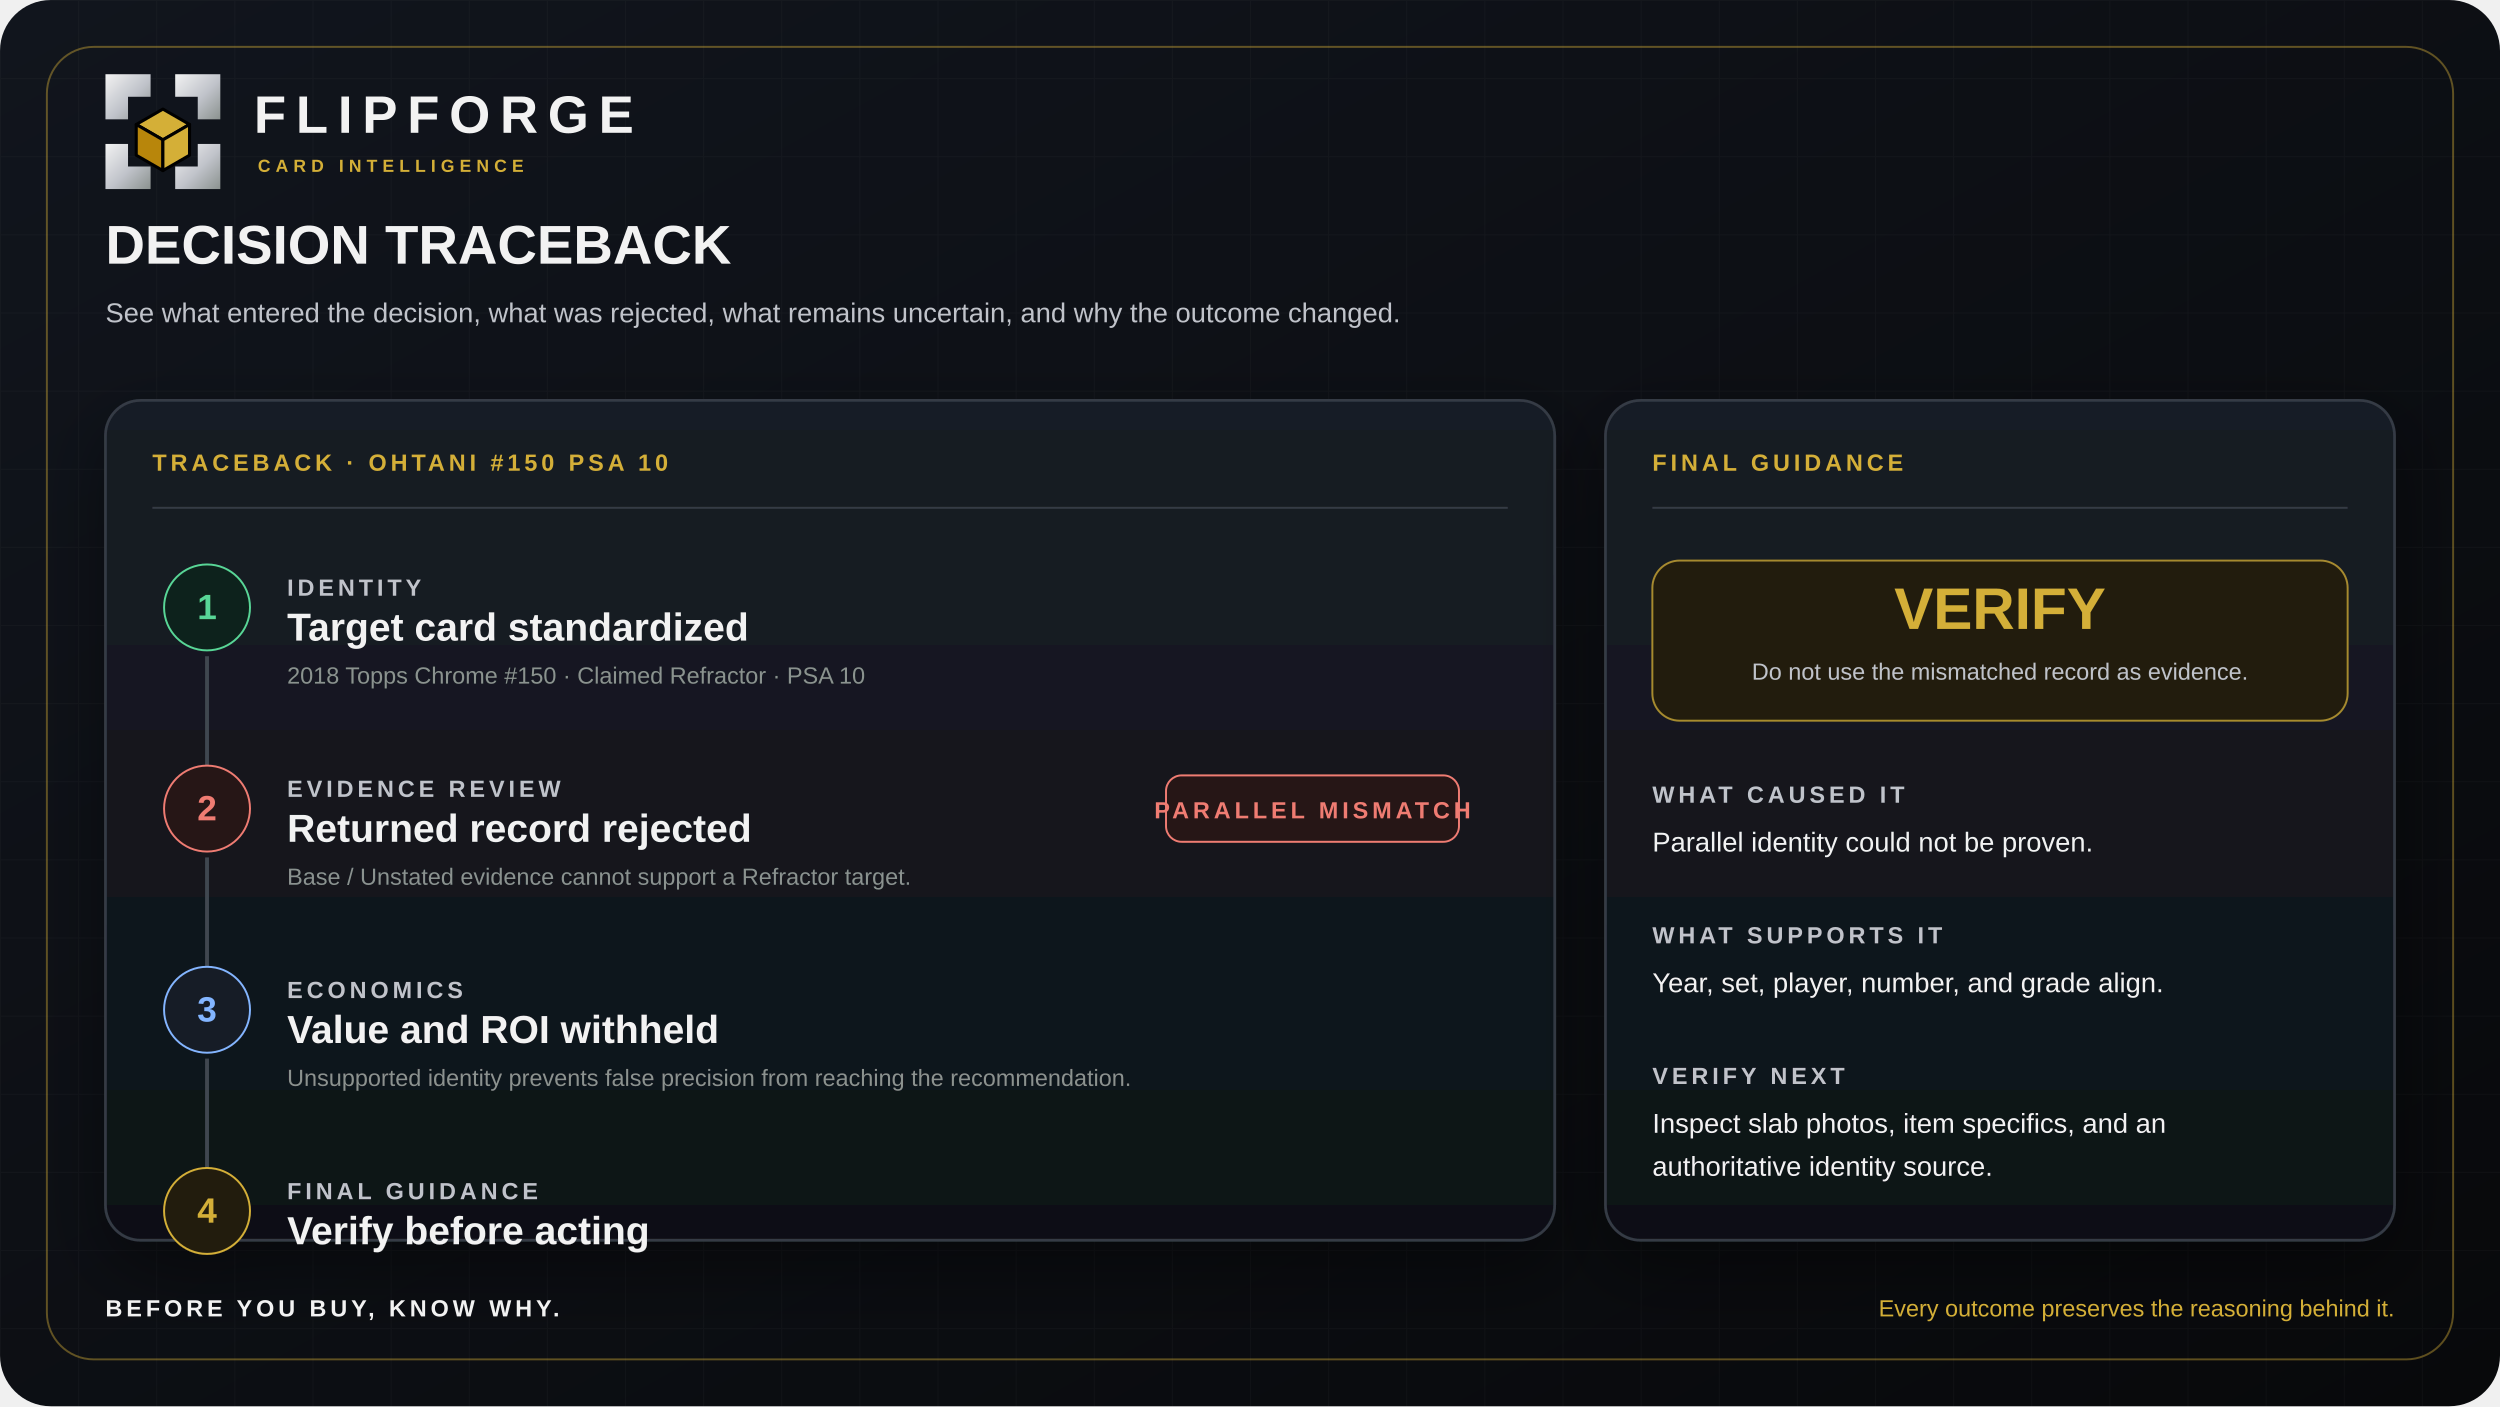
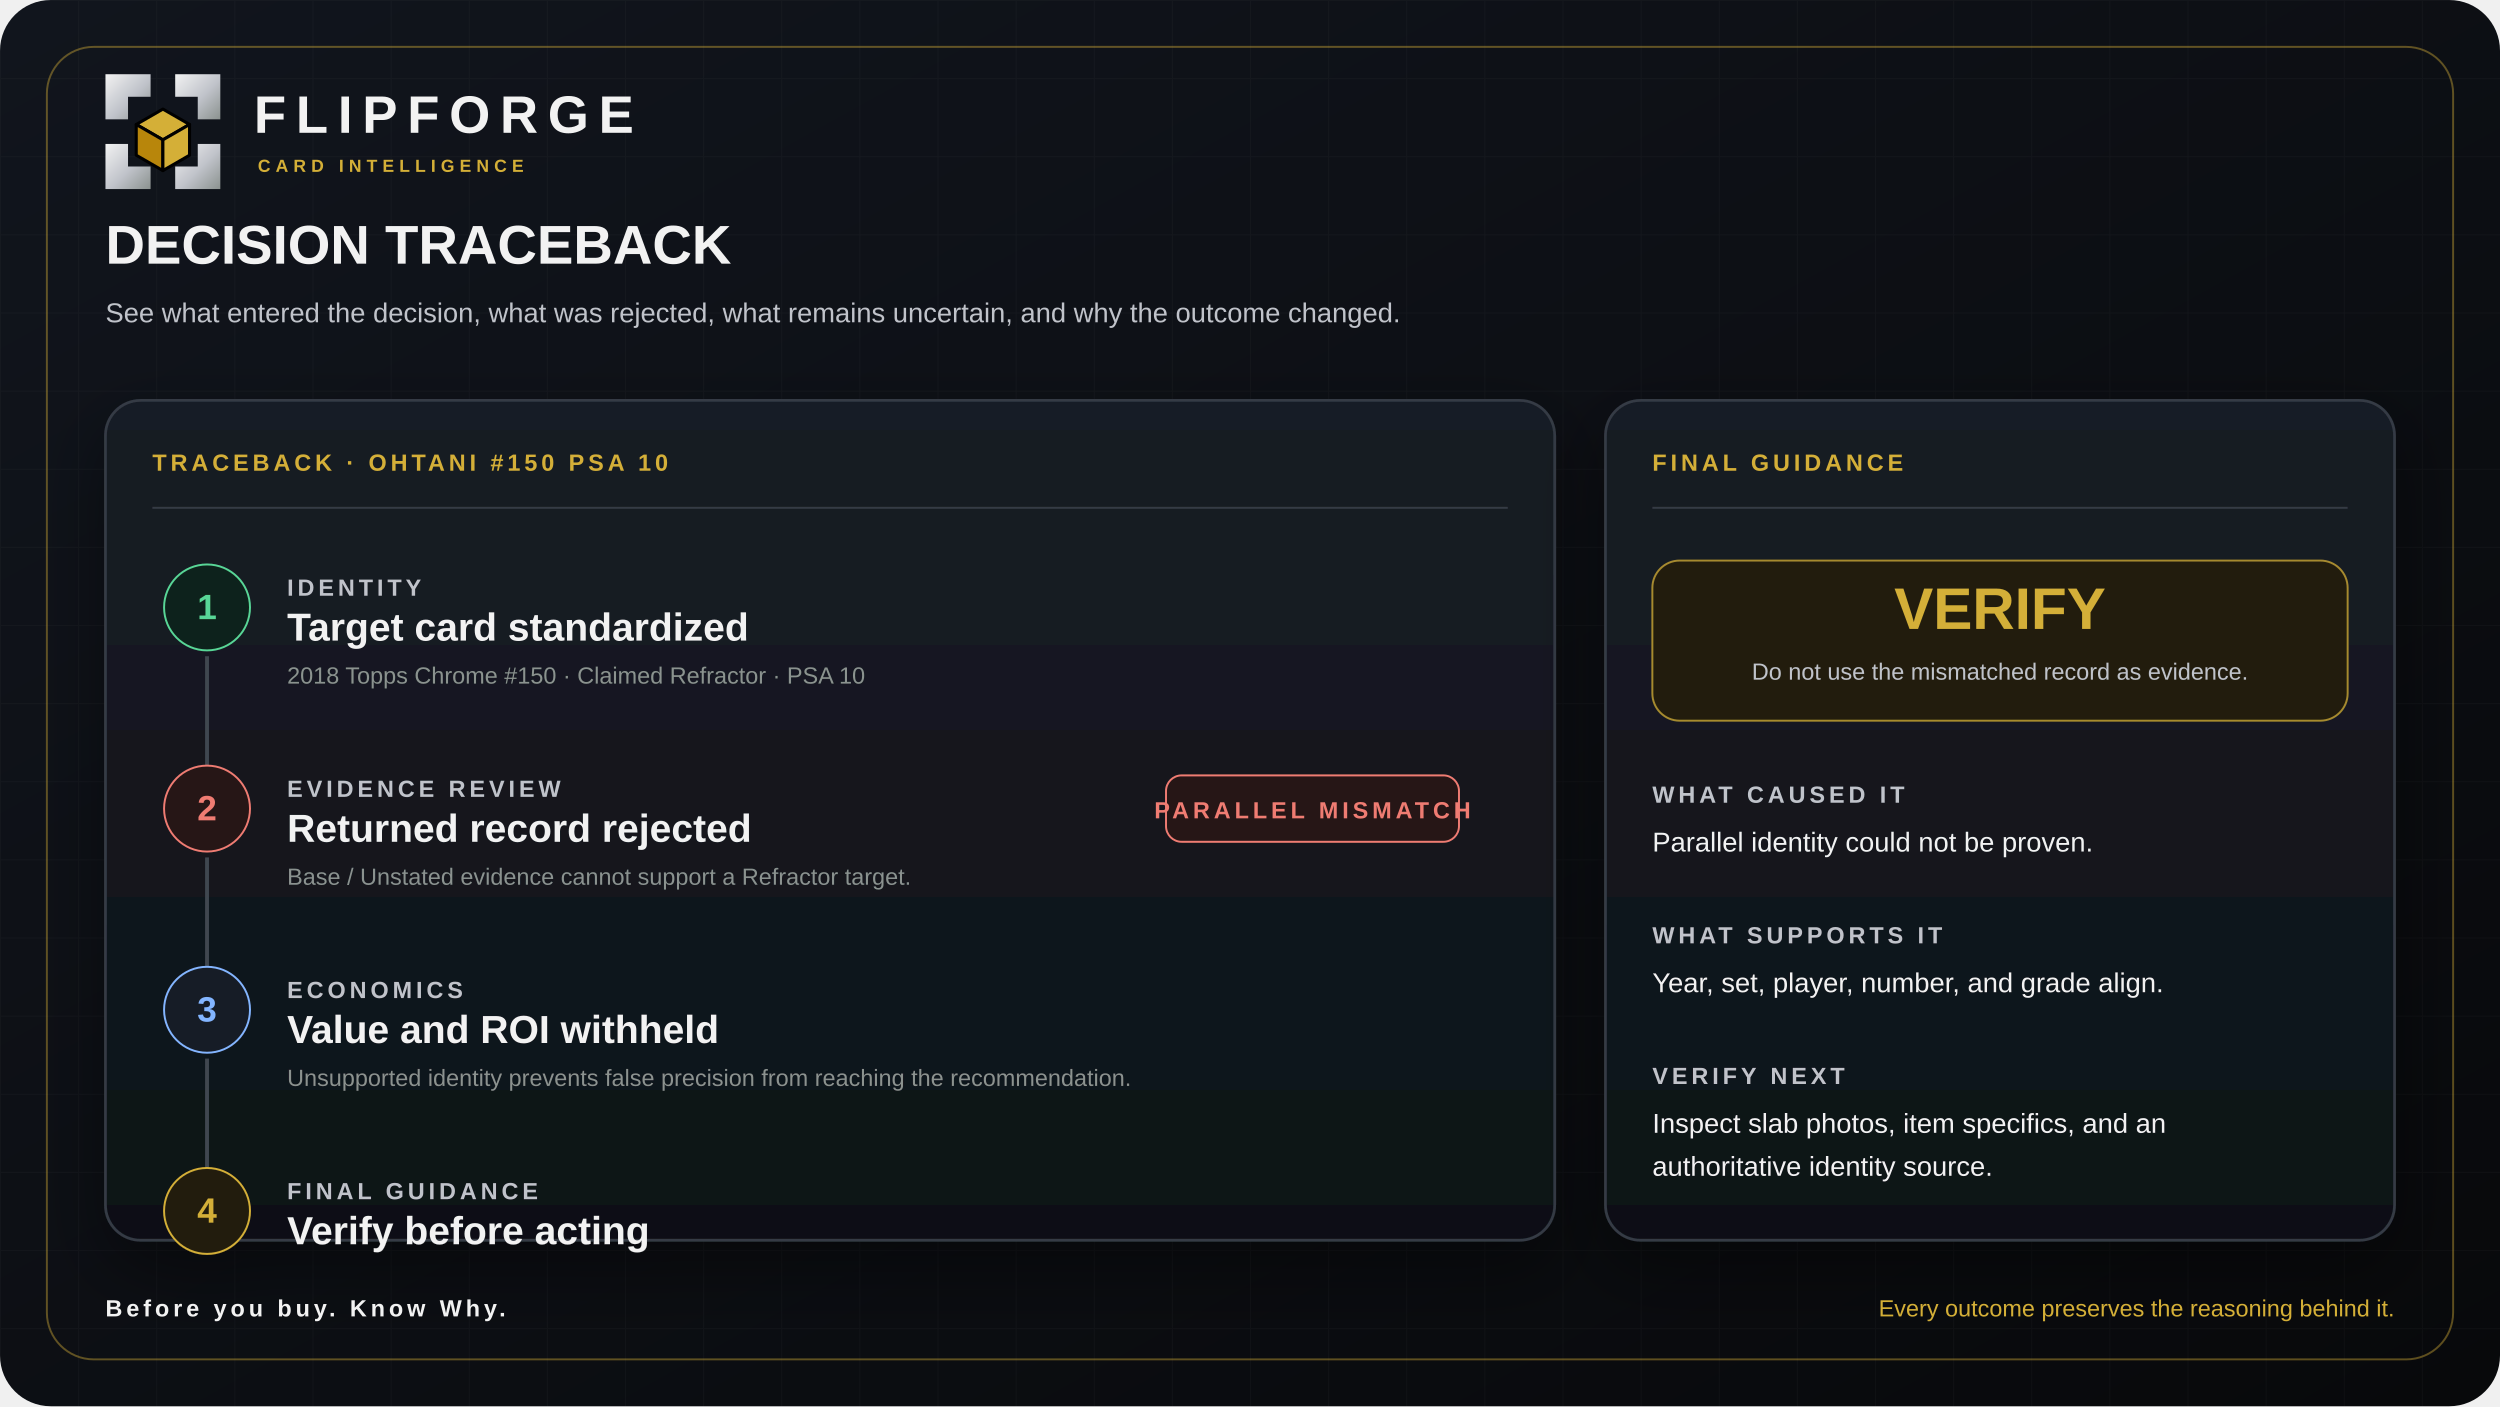
<svg xmlns="http://www.w3.org/2000/svg" width="1280" height="720" viewBox="0 0 1280 720" role="img" aria-labelledby="title desc">
  <defs>
    <linearGradient id="bg" x1="0" y1="0" x2="1" y2="1">
      <stop stop-color="#11151d" />
      <stop offset="1" stop-color="#08090b" />
    </linearGradient>
    <linearGradient id="panel" x1="0" y1="0" x2="0" y2="1">
      <stop stop-color="#181d25" />
      <stop offset="1" stop-color="#0d1117" />
    </linearGradient>
    <linearGradient id="silver" x1="0" y1="0" x2="1" y2="1">
      <stop stop-color="#f2f2f2" />
      <stop offset=".55" stop-color="#c0c3ca" />
      <stop offset="1" stop-color="#8b928f" />
    </linearGradient>
    <pattern id="grid" width="40" height="40" patternUnits="userSpaceOnUse">
      <path d="M40 0H0V40" fill="none" stroke="#fff" stroke-opacity=".025" />
    </pattern>
    <filter id="shadow" x="-20%" y="-20%" width="140%" height="160%">
      <feDropShadow dx="0" dy="14" stdDeviation="18" flood-color="#000" flood-opacity=".42" />
    </filter>
    <style>@font-face{font-family:Geist;src:url('../fonts/geist-latin-wght-normal.woff2') format('woff2');font-weight:100 900}.f{font-family:Geist,'Geist Sans',Arial,sans-serif}.w{fill:#f2f2f2}.s{fill:#c0c3ca}.m{fill:#8b928f}.g{fill:#d4af37}.green{fill:#58d697}.red{fill:#ef7b72}.blue{fill:#83b5ff}.panel{fill:url(#panel);stroke:#343a45;stroke-width:1.4}.rule{stroke:#343a45}.label{font-size:12px;font-weight:900;letter-spacing:2px}.small{font-size:12px}.body{font-size:14px}.head{font-size:28px;font-weight:900}.title{font-size:20px;font-weight:800}</style>
  </defs>
  <rect width="1280" height="720" rx="26" fill="url(#bg)" />
  <rect width="1280" height="720" rx="26" fill="url(#grid)" />
  <rect x="24" y="24" width="1232" height="672" rx="24" fill="none" stroke="#d4af37" stroke-opacity=".42" />
  <g transform="translate(54 38)">
    <g transform="scale(1.05)">
      <path d="M0 0H22V11H11V22H0Z" fill="url(#silver)" />
      <path d="M34 0H56V22H45V11H34Z" fill="url(#silver)" />
      <path d="M0 34H11V45H22V56H0Z" fill="url(#silver)" />
      <path d="M45 34H56V56H34V45H45Z" fill="url(#silver)" />
      <path d="M28 17 41 24.5 28 32 15 24.5Z" fill="#d4af37" stroke="#000" stroke-width="1.5" stroke-linejoin="round" />
      <path d="M15 24.5 28 32v15L15 39.5Z" fill="#b8860b" stroke="#000" stroke-width="1.5" stroke-linejoin="round" />
      <path d="M41 24.5 28 32v15l13-7.5Z" fill="#d4af37" stroke="#000" stroke-width="1.5" stroke-linejoin="round" />
    </g>
    <text x="76" y="30" class="f w" font-size="27" font-weight="900" letter-spacing="5">FLIPFORGE</text>
    <text x="78" y="50" class="f g" font-size="9" font-weight="900" letter-spacing="2.6">CARD INTELLIGENCE</text>
  </g>
  <g class="f">
    <text x="54" y="135" class="head w">DECISION TRACEBACK</text>
    <text x="54" y="165" class="body s">See what entered the decision, what was rejected, what remains uncertain, and why the outcome changed.</text>
  </g>
  <g transform="translate(54 205)" class="f" filter="url(#shadow)">
    <rect width="742" height="430" rx="18" class="panel" />
    <text x="24" y="36" class="label g">TRACEBACK · OHTANI #150 PSA 10</text>
    <line x1="24" y1="55" x2="718" y2="55" class="rule" />
    <g transform="translate(28 82)">
      <circle cx="24" cy="24" r="22" fill="#10241a" stroke="#58d697" />
      <text x="24" y="30" text-anchor="middle" class="f green" font-size="18" font-weight="900">1</text>
      <text x="65" y="18" class="label s">IDENTITY</text>
      <text x="65" y="41" class="title w">Target card standardized</text>
      <text x="65" y="63" class="small m">2018 Topps Chrome #150 · Claimed Refractor · PSA 10</text>
      <line x1="24" y1="49" x2="24" y2="105" stroke="#3f4650" stroke-width="2" />
    </g>
    <g transform="translate(28 185)">
      <circle cx="24" cy="24" r="22" fill="#261617" stroke="#ef7b72" />
      <text x="24" y="30" text-anchor="middle" class="f red" font-size="18" font-weight="900">2</text>
      <text x="65" y="18" class="label s">EVIDENCE REVIEW</text>
      <text x="65" y="41" class="title w">Returned record rejected</text>
      <text x="65" y="63" class="small m">Base / Unstated evidence cannot support a Refractor target.</text>
      <rect x="515" y="7" width="150" height="34" rx="8" fill="#261617" stroke="#ef7b72" />
      <text x="590" y="29" text-anchor="middle" class="label red">PARALLEL MISMATCH</text>
      <line x1="24" y1="49" x2="24" y2="105" stroke="#3f4650" stroke-width="2" />
    </g>
    <g transform="translate(28 288)">
      <circle cx="24" cy="24" r="22" fill="#171d27" stroke="#83b5ff" />
      <text x="24" y="30" text-anchor="middle" class="f blue" font-size="18" font-weight="900">3</text>
      <text x="65" y="18" class="label s">ECONOMICS</text>
      <text x="65" y="41" class="title w">Value and ROI withheld</text>
      <text x="65" y="63" class="small m">Unsupported identity prevents false precision from reaching the recommendation.</text>
      <line x1="24" y1="49" x2="24" y2="105" stroke="#3f4650" stroke-width="2" />
    </g>
    <g transform="translate(28 391)">
      <circle cx="24" cy="24" r="22" fill="#241f10" stroke="#d4af37" />
      <text x="24" y="30" text-anchor="middle" class="f g" font-size="18" font-weight="900">4</text>
      <text x="65" y="18" class="label s">FINAL GUIDANCE</text>
      <text x="65" y="41" class="title w">Verify before acting</text>
    </g>
  </g>
  <g transform="translate(822 205)" class="f" filter="url(#shadow)">
    <rect width="404" height="430" rx="18" class="panel" />
    <text x="24" y="36" class="label g">FINAL GUIDANCE</text>
    <line x1="24" y1="55" x2="380" y2="55" class="rule" />
    <rect x="24" y="82" width="356" height="82" rx="14" fill="#241f10" stroke="#d4af37" stroke-opacity=".75" />
    <text x="202" y="117" text-anchor="middle" class="g" font-size="30" font-weight="900">VERIFY</text>
    <text x="202" y="143" text-anchor="middle" class="small s">Do not use the mismatched record as evidence.</text>
    <text x="24" y="206" class="label s">WHAT CAUSED IT</text>
    <text x="24" y="231" class="body w">Parallel identity could not be proven.</text>
    <text x="24" y="278" class="label s">WHAT SUPPORTS IT</text>
    <text x="24" y="303" class="body w">Year, set, player, number, and grade align.</text>
    <text x="24" y="350" class="label s">VERIFY NEXT</text>
    <text x="24" y="375" class="body w">Inspect slab photos, item specifics, and an</text>
    <text x="24" y="397" class="body w">authoritative identity source.</text>
  </g>
  <g class="f">
-     <text x="54" y="674" class="label w">BEFORE YOU BUY, KNOW WHY.</text>
+     <text x="54" y="674" class="label w">Before you buy. Know Why.</text>
    <text x="1226" y="674" text-anchor="end" class="small g">Every outcome preserves the reasoning behind it.</text>
  </g>
</svg>
